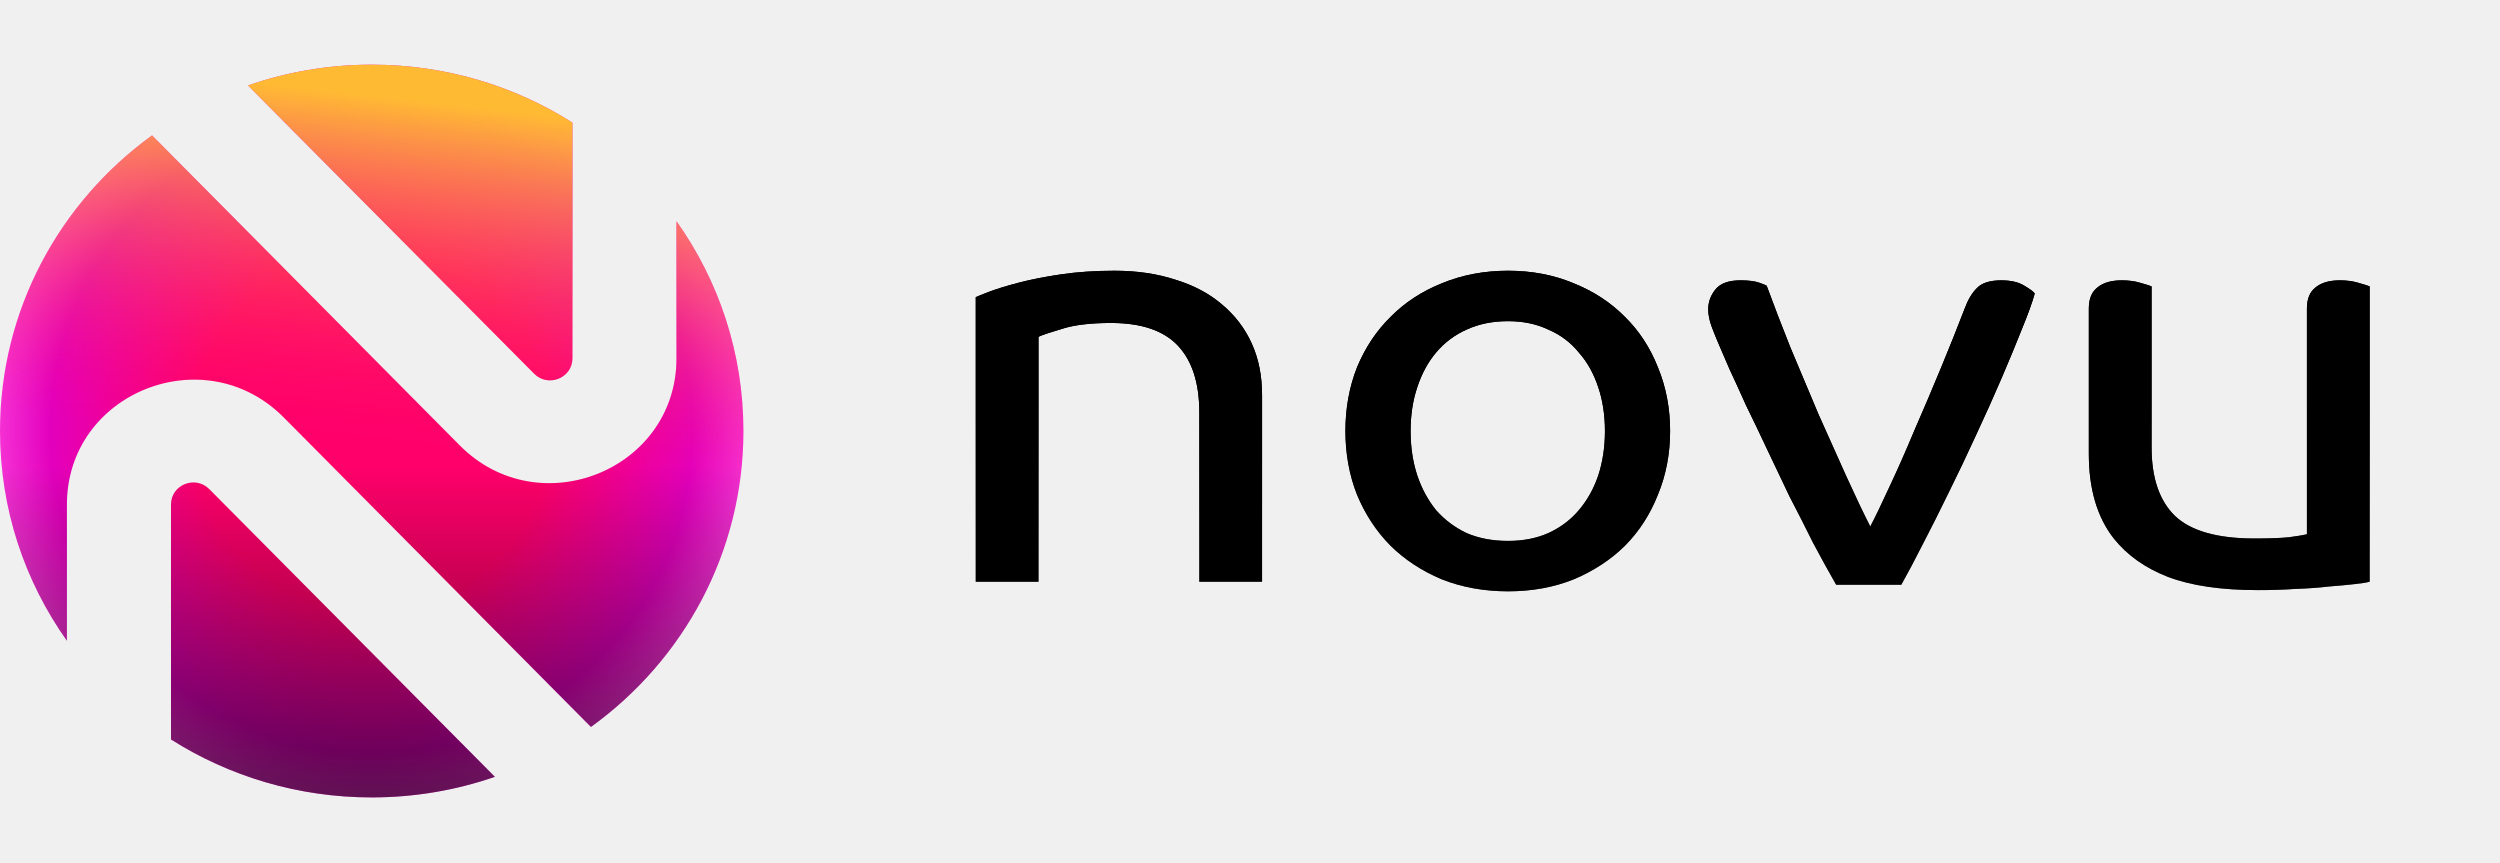
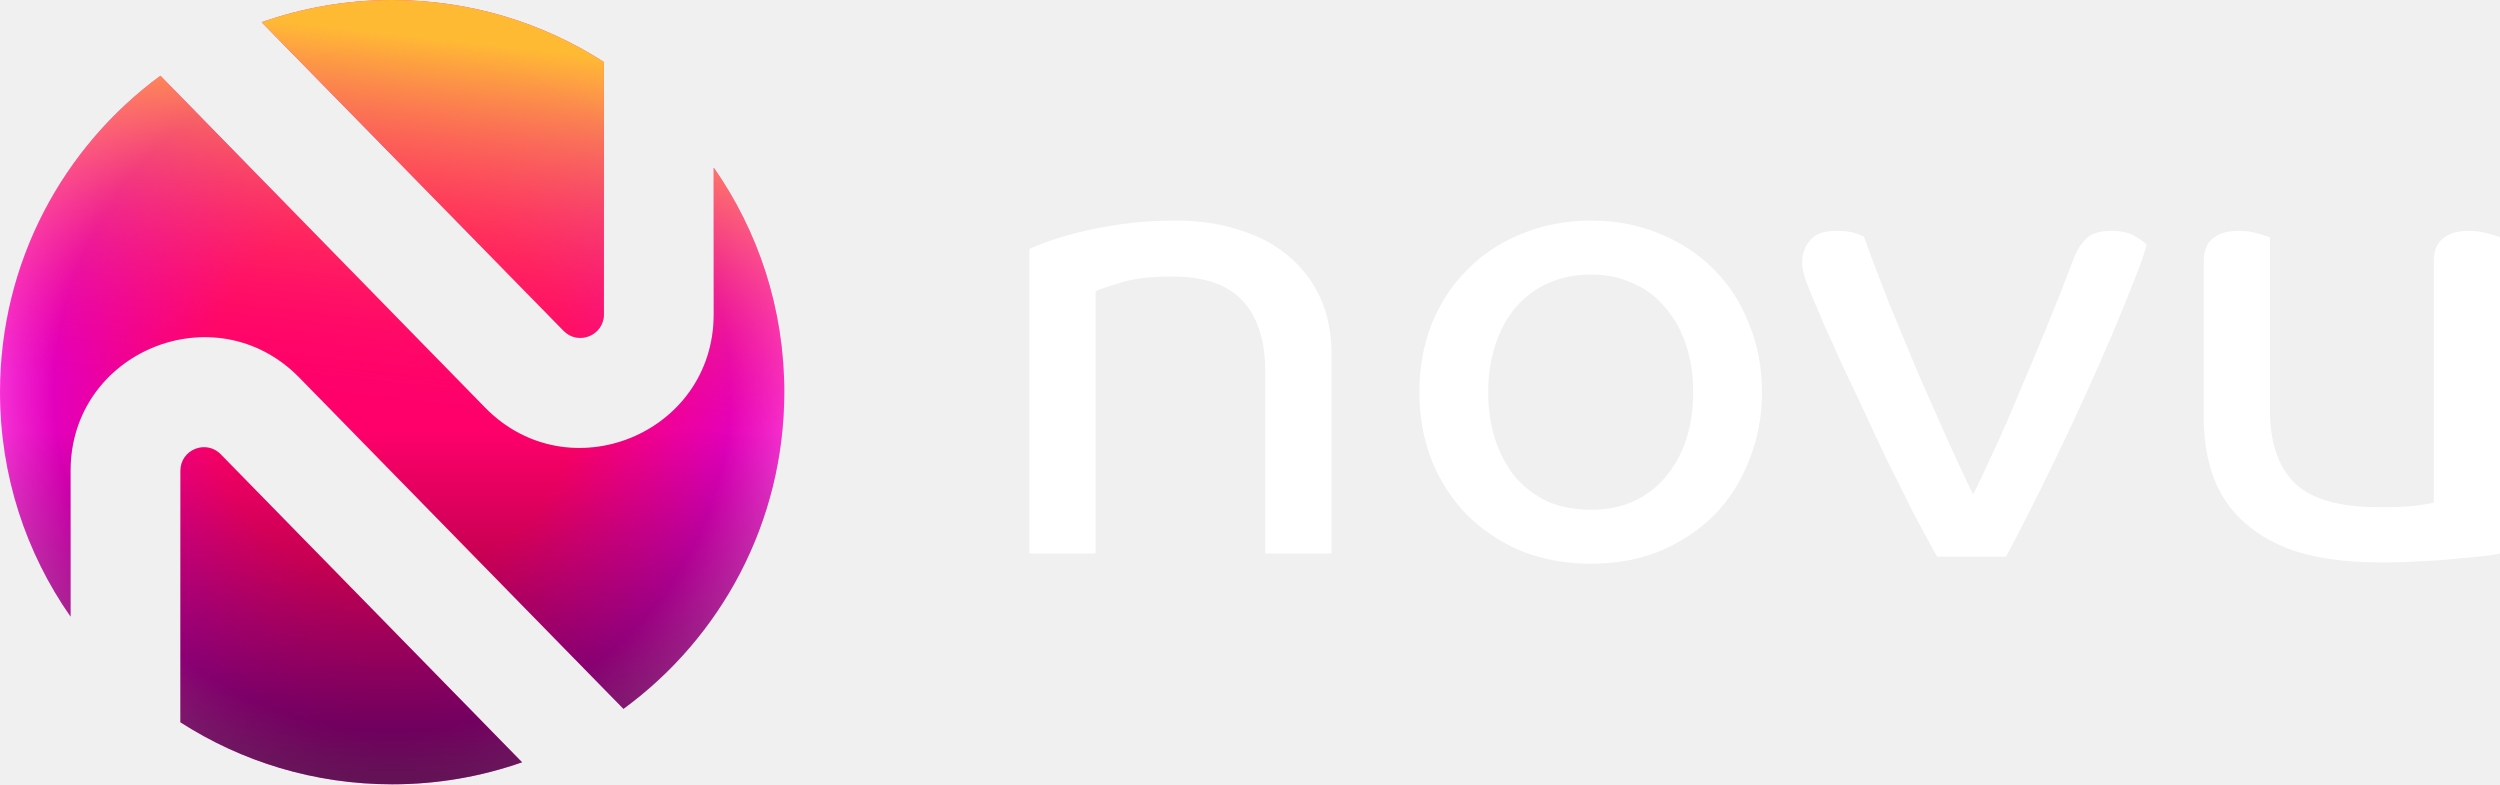
- <svg xmlns="http://www.w3.org/2000/svg" width="116" height="40" viewBox="0 0 116 40" fill="none">
-   <g clip-path="url(#clip0_22015_27517)">
-     <path d="M55.648 26.992V19.137C55.648 17.781 55.319 16.75 54.659 16.044C53.999 15.339 52.963 14.986 51.55 14.986C50.589 14.986 49.825 15.079 49.26 15.264C48.695 15.432 48.337 15.552 48.186 15.627V26.992H45.274V13.788C45.35 13.751 45.557 13.667 45.896 13.537C46.236 13.408 46.688 13.268 47.253 13.12C47.819 12.971 48.478 12.841 49.232 12.73C49.986 12.618 50.815 12.562 51.719 12.562C52.756 12.562 53.698 12.702 54.546 12.98C55.394 13.24 56.11 13.621 56.694 14.122C57.297 14.624 57.759 15.227 58.079 15.933C58.4 16.639 58.56 17.437 58.56 18.329V26.992H55.648Z" fill="black" />
-     <path d="M55.648 26.992V19.137C55.648 17.781 55.319 16.75 54.659 16.044C53.999 15.339 52.963 14.986 51.55 14.986C50.589 14.986 49.825 15.079 49.26 15.264C48.695 15.432 48.337 15.552 48.186 15.627V26.992H45.274V13.788C45.35 13.751 45.557 13.667 45.896 13.537C46.236 13.408 46.688 13.268 47.253 13.12C47.819 12.971 48.478 12.841 49.232 12.73C49.986 12.618 50.815 12.562 51.719 12.562C52.756 12.562 53.698 12.702 54.546 12.98C55.394 13.24 56.11 13.621 56.694 14.122C57.297 14.624 57.759 15.227 58.079 15.933C58.4 16.639 58.56 17.437 58.56 18.329V26.992H55.648Z" fill="url(#paint0_linear_22015_27517)" />
-     <path d="M77.493 20C77.493 21.058 77.305 22.043 76.928 22.953C76.57 23.863 76.061 24.652 75.401 25.32C74.742 25.97 73.95 26.49 73.027 26.88C72.104 27.252 71.086 27.438 69.974 27.438C68.862 27.438 67.835 27.252 66.893 26.88C65.97 26.49 65.178 25.97 64.519 25.32C63.859 24.652 63.341 23.863 62.964 22.953C62.606 22.043 62.427 21.058 62.427 20C62.427 18.942 62.606 17.957 62.964 17.047C63.341 16.137 63.859 15.357 64.519 14.707C65.178 14.039 65.97 13.519 66.893 13.148C67.835 12.758 68.862 12.562 69.974 12.562C71.086 12.562 72.104 12.758 73.027 13.148C73.95 13.519 74.742 14.039 75.401 14.707C76.061 15.357 76.57 16.137 76.928 17.047C77.305 17.957 77.493 18.942 77.493 20ZM74.469 20C74.469 19.257 74.365 18.579 74.158 17.966C73.95 17.335 73.649 16.797 73.253 16.351C72.876 15.887 72.405 15.534 71.84 15.292C71.293 15.032 70.671 14.902 69.974 14.902C69.258 14.902 68.617 15.032 68.052 15.292C67.505 15.534 67.034 15.887 66.639 16.351C66.262 16.797 65.97 17.335 65.762 17.966C65.555 18.579 65.452 19.257 65.452 20C65.452 20.743 65.555 21.43 65.762 22.061C65.97 22.674 66.262 23.213 66.639 23.677C67.034 24.123 67.505 24.476 68.052 24.735C68.617 24.977 69.258 25.098 69.974 25.098C70.671 25.098 71.293 24.977 71.84 24.735C72.405 24.476 72.876 24.123 73.253 23.677C73.649 23.213 73.95 22.674 74.158 22.061C74.365 21.43 74.469 20.743 74.469 20Z" fill="black" />
-     <path d="M77.493 20C77.493 21.058 77.305 22.043 76.928 22.953C76.57 23.863 76.061 24.652 75.401 25.32C74.742 25.97 73.95 26.49 73.027 26.88C72.104 27.252 71.086 27.438 69.974 27.438C68.862 27.438 67.835 27.252 66.893 26.88C65.97 26.49 65.178 25.97 64.519 25.32C63.859 24.652 63.341 23.863 62.964 22.953C62.606 22.043 62.427 21.058 62.427 20C62.427 18.942 62.606 17.957 62.964 17.047C63.341 16.137 63.859 15.357 64.519 14.707C65.178 14.039 65.97 13.519 66.893 13.148C67.835 12.758 68.862 12.562 69.974 12.562C71.086 12.562 72.104 12.758 73.027 13.148C73.95 13.519 74.742 14.039 75.401 14.707C76.061 15.357 76.57 16.137 76.928 17.047C77.305 17.957 77.493 18.942 77.493 20ZM74.469 20C74.469 19.257 74.365 18.579 74.158 17.966C73.95 17.335 73.649 16.797 73.253 16.351C72.876 15.887 72.405 15.534 71.84 15.292C71.293 15.032 70.671 14.902 69.974 14.902C69.258 14.902 68.617 15.032 68.052 15.292C67.505 15.534 67.034 15.887 66.639 16.351C66.262 16.797 65.97 17.335 65.762 17.966C65.555 18.579 65.452 19.257 65.452 20C65.452 20.743 65.555 21.43 65.762 22.061C65.97 22.674 66.262 23.213 66.639 23.677C67.034 24.123 67.505 24.476 68.052 24.735C68.617 24.977 69.258 25.098 69.974 25.098C70.671 25.098 71.293 24.977 71.84 24.735C72.405 24.476 72.876 24.123 73.253 23.677C73.649 23.213 73.95 22.674 74.158 22.061C74.365 21.43 74.469 20.743 74.469 20Z" fill="url(#paint1_linear_22015_27517)" />
-     <path d="M94.412 13.621C94.299 14.029 94.101 14.577 93.818 15.264C93.554 15.933 93.243 16.685 92.885 17.52C92.527 18.356 92.131 19.238 91.698 20.167C91.283 21.077 90.859 21.968 90.426 22.841C90.011 23.695 89.606 24.503 89.21 25.264C88.834 26.007 88.504 26.629 88.221 27.131H85.197C84.857 26.536 84.499 25.887 84.123 25.181C83.764 24.456 83.397 23.732 83.02 23.008C82.662 22.265 82.314 21.532 81.974 20.807C81.635 20.083 81.315 19.415 81.013 18.802C80.731 18.17 80.476 17.613 80.25 17.131C80.043 16.648 79.882 16.276 79.769 16.016C79.656 15.756 79.543 15.478 79.43 15.181C79.317 14.883 79.261 14.605 79.261 14.345C79.261 14.011 79.374 13.704 79.6 13.426C79.826 13.147 80.212 13.008 80.759 13.008C81.136 13.008 81.428 13.045 81.635 13.119C81.842 13.194 81.955 13.24 81.974 13.258C82.295 14.131 82.662 15.088 83.077 16.128C83.51 17.168 83.944 18.198 84.377 19.22C84.829 20.223 85.263 21.188 85.677 22.117C86.092 23.027 86.459 23.797 86.78 24.429C87.006 24.002 87.298 23.398 87.656 22.618C88.033 21.82 88.419 20.947 88.815 20C89.229 19.052 89.644 18.078 90.059 17.075C90.473 16.072 90.841 15.153 91.161 14.317C91.312 13.909 91.5 13.593 91.726 13.37C91.952 13.129 92.329 13.008 92.857 13.008C93.309 13.008 93.667 13.091 93.931 13.258C94.214 13.426 94.374 13.546 94.412 13.621Z" fill="black" />
-     <path d="M94.412 13.621C94.299 14.029 94.101 14.577 93.818 15.264C93.554 15.933 93.243 16.685 92.885 17.52C92.527 18.356 92.131 19.238 91.698 20.167C91.283 21.077 90.859 21.968 90.426 22.841C90.011 23.695 89.606 24.503 89.21 25.264C88.834 26.007 88.504 26.629 88.221 27.131H85.197C84.857 26.536 84.499 25.887 84.123 25.181C83.764 24.456 83.397 23.732 83.02 23.008C82.662 22.265 82.314 21.532 81.974 20.807C81.635 20.083 81.315 19.415 81.013 18.802C80.731 18.17 80.476 17.613 80.25 17.131C80.043 16.648 79.882 16.276 79.769 16.016C79.656 15.756 79.543 15.478 79.43 15.181C79.317 14.883 79.261 14.605 79.261 14.345C79.261 14.011 79.374 13.704 79.6 13.426C79.826 13.147 80.212 13.008 80.759 13.008C81.136 13.008 81.428 13.045 81.635 13.119C81.842 13.194 81.955 13.24 81.974 13.258C82.295 14.131 82.662 15.088 83.077 16.128C83.51 17.168 83.944 18.198 84.377 19.22C84.829 20.223 85.263 21.188 85.677 22.117C86.092 23.027 86.459 23.797 86.78 24.429C87.006 24.002 87.298 23.398 87.656 22.618C88.033 21.82 88.419 20.947 88.815 20C89.229 19.052 89.644 18.078 90.059 17.075C90.473 16.072 90.841 15.153 91.161 14.317C91.312 13.909 91.5 13.593 91.726 13.37C91.952 13.129 92.329 13.008 92.857 13.008C93.309 13.008 93.667 13.091 93.931 13.258C94.214 13.426 94.374 13.546 94.412 13.621Z" fill="url(#paint2_linear_22015_27517)" />
-     <path d="M107.041 14.317C107.041 13.871 107.173 13.546 107.436 13.342C107.7 13.119 108.077 13.008 108.567 13.008C108.887 13.008 109.17 13.045 109.415 13.119C109.679 13.194 109.858 13.249 109.952 13.286V26.991C109.82 27.029 109.585 27.066 109.245 27.103C108.925 27.14 108.529 27.177 108.058 27.214C107.587 27.27 107.069 27.307 106.504 27.326C105.938 27.363 105.364 27.381 104.779 27.381C103.064 27.381 101.67 27.177 100.596 26.769C99.541 26.36 98.702 25.766 98.08 24.986C97.308 24.002 96.921 22.692 96.921 21.058V14.317C96.921 13.871 97.053 13.546 97.317 13.342C97.581 13.119 97.958 13.008 98.448 13.008C98.768 13.008 99.051 13.045 99.296 13.119C99.559 13.194 99.739 13.249 99.833 13.286V20.752C99.833 22.163 100.191 23.222 100.907 23.927C101.642 24.633 102.876 24.986 104.61 24.986C105.269 24.986 105.797 24.967 106.193 24.93C106.607 24.874 106.89 24.828 107.041 24.791V14.317Z" fill="black" />
-     <path d="M107.041 14.317C107.041 13.871 107.173 13.546 107.436 13.342C107.7 13.119 108.077 13.008 108.567 13.008C108.887 13.008 109.17 13.045 109.415 13.119C109.679 13.194 109.858 13.249 109.952 13.286V26.991C109.82 27.029 109.585 27.066 109.245 27.103C108.925 27.14 108.529 27.177 108.058 27.214C107.587 27.27 107.069 27.307 106.504 27.326C105.938 27.363 105.364 27.381 104.779 27.381C103.064 27.381 101.67 27.177 100.596 26.769C99.541 26.36 98.702 25.766 98.08 24.986C97.308 24.002 96.921 22.692 96.921 21.058V14.317C96.921 13.871 97.053 13.546 97.317 13.342C97.581 13.119 97.958 13.008 98.448 13.008C98.768 13.008 99.051 13.045 99.296 13.119C99.559 13.194 99.739 13.249 99.833 13.286V20.752C99.833 22.163 100.191 23.222 100.907 23.927C101.642 24.633 102.876 24.986 104.61 24.986C105.269 24.986 105.797 24.967 106.193 24.93C106.607 24.874 106.89 24.828 107.041 24.791V14.317Z" fill="url(#paint3_linear_22015_27517)" />
-     <path fill-rule="evenodd" clip-rule="evenodd" d="M26.561 16.627C26.561 17.541 25.435 17.994 24.786 17.341L11.508 3.964C13.303 3.34 15.235 3 17.247 3C20.678 3 23.875 3.987 26.561 5.689V16.627ZM31.39 10.267V16.627C31.39 21.807 25.01 24.372 21.335 20.669L7.055 6.284C2.777 9.378 0 14.369 0 20C0 23.62 1.148 26.976 3.105 29.733V23.407C3.105 18.227 9.485 15.662 13.16 19.364L27.42 33.73C31.709 30.637 34.495 25.639 34.495 20C34.495 16.38 33.347 13.024 31.39 10.267ZM9.708 22.693L22.962 36.045C21.173 36.663 19.25 37 17.247 37C13.817 37 10.62 36.013 7.934 34.311V23.407C7.934 22.493 9.06 22.04 9.708 22.693Z" fill="url(#paint4_radial_22015_27517)" />
-     <path fill-rule="evenodd" clip-rule="evenodd" d="M26.561 16.627C26.561 17.541 25.435 17.994 24.786 17.341L11.508 3.964C13.303 3.34 15.235 3 17.247 3C20.678 3 23.875 3.987 26.561 5.689V16.627ZM31.39 10.267V16.627C31.39 21.807 25.01 24.372 21.335 20.669L7.055 6.284C2.777 9.378 0 14.369 0 20C0 23.62 1.148 26.976 3.105 29.733V23.407C3.105 18.227 9.485 15.662 13.16 19.364L27.42 33.73C31.709 30.637 34.495 25.639 34.495 20C34.495 16.38 33.347 13.024 31.39 10.267ZM9.708 22.693L22.962 36.045C21.173 36.663 19.25 37 17.247 37C13.817 37 10.62 36.013 7.934 34.311V23.407C7.934 22.493 9.06 22.04 9.708 22.693Z" fill="url(#paint5_linear_22015_27517)" />
-     <path fill-rule="evenodd" clip-rule="evenodd" d="M26.561 16.627C26.561 17.541 25.435 17.994 24.786 17.341L11.508 3.964C13.303 3.34 15.235 3 17.247 3C20.678 3 23.875 3.987 26.561 5.689V16.627ZM31.39 10.267V16.627C31.39 21.807 25.01 24.372 21.335 20.669L7.055 6.284C2.777 9.378 0 14.369 0 20C0 23.62 1.148 26.976 3.105 29.733V23.407C3.105 18.227 9.485 15.662 13.16 19.364L27.42 33.73C31.709 30.637 34.495 25.639 34.495 20C34.495 16.38 33.347 13.024 31.39 10.267ZM9.708 22.693L22.962 36.045C21.173 36.663 19.25 37 17.247 37C13.817 37 10.62 36.013 7.934 34.311V23.407C7.934 22.493 9.06 22.04 9.708 22.693Z" fill="url(#paint6_linear_22015_27517)" />
-   </g>
+ <svg xmlns="http://www.w3.org/2000/svg" width="102" height="32" viewBox="0 0 102 32" fill="none">
+   <path d="M51.624 22.581V15.187C51.624 13.911 51.318 12.941 50.706 12.277C50.094 11.613 49.133 11.281 47.821 11.281C46.93 11.281 46.222 11.368 45.697 11.543C45.173 11.7 44.841 11.814 44.701 11.884V22.581H42V10.154C42.07 10.119 42.262 10.04 42.577 9.918C42.892 9.795 43.311 9.664 43.836 9.524C44.36 9.385 44.972 9.262 45.671 9.157C46.37 9.052 47.14 9 47.979 9C48.94 9 49.814 9.131 50.601 9.393C51.388 9.638 52.052 9.996 52.594 10.468C53.153 10.94 53.581 11.508 53.879 12.172C54.176 12.836 54.325 13.588 54.325 14.427V22.581H51.624Z" fill="white" />
+   <path d="M71.889 16C71.889 16.996 71.714 17.923 71.364 18.779C71.032 19.636 70.56 20.378 69.948 21.008C69.336 21.619 68.602 22.109 67.745 22.476C66.889 22.825 65.945 23 64.913 23C63.882 23 62.929 22.825 62.055 22.476C61.199 22.109 60.464 21.619 59.852 21.008C59.241 20.378 58.76 19.636 58.41 18.779C58.078 17.923 57.912 16.996 57.912 16C57.912 15.004 58.078 14.077 58.41 13.221C58.76 12.364 59.241 11.63 59.852 11.019C60.464 10.389 61.199 9.9 62.055 9.551C62.929 9.184 63.882 9 64.913 9C65.945 9 66.889 9.184 67.745 9.551C68.602 9.9 69.336 10.389 69.948 11.019C70.56 11.63 71.032 12.364 71.364 13.221C71.714 14.077 71.889 15.004 71.889 16ZM69.083 16C69.083 15.301 68.987 14.663 68.794 14.086C68.602 13.492 68.322 12.985 67.955 12.566C67.606 12.129 67.168 11.796 66.644 11.569C66.137 11.325 65.56 11.202 64.913 11.202C64.249 11.202 63.655 11.325 63.13 11.569C62.623 11.796 62.186 12.129 61.819 12.566C61.469 12.985 61.199 13.492 61.006 14.086C60.814 14.663 60.718 15.301 60.718 16C60.718 16.699 60.814 17.346 61.006 17.94C61.199 18.517 61.469 19.024 61.819 19.461C62.186 19.88 62.623 20.212 63.13 20.457C63.655 20.684 64.249 20.798 64.913 20.798C65.56 20.798 66.137 20.684 66.644 20.457C67.168 20.212 67.606 19.88 67.955 19.461C68.322 19.024 68.602 18.517 68.794 17.94C68.987 17.346 69.083 16.699 69.083 16Z" fill="white" />
+   <path d="M87.583 9.996C87.479 10.381 87.295 10.896 87.033 11.543C86.788 12.172 86.5 12.88 86.167 13.667C85.835 14.453 85.468 15.283 85.066 16.157C84.681 17.014 84.288 17.853 83.886 18.674C83.501 19.478 83.126 20.238 82.758 20.955C82.409 21.654 82.103 22.24 81.841 22.712H79.035C78.72 22.152 78.388 21.541 78.038 20.876C77.706 20.195 77.365 19.513 77.016 18.831C76.684 18.132 76.36 17.442 76.046 16.76C75.731 16.079 75.434 15.449 75.154 14.873C74.892 14.278 74.656 13.754 74.446 13.3C74.254 12.845 74.105 12.496 74 12.251C73.895 12.006 73.79 11.744 73.686 11.464C73.581 11.185 73.528 10.923 73.528 10.678C73.528 10.363 73.633 10.075 73.843 9.813C74.053 9.551 74.411 9.419 74.918 9.419C75.268 9.419 75.539 9.454 75.731 9.524C75.923 9.594 76.028 9.638 76.046 9.655C76.343 10.477 76.684 11.377 77.068 12.356C77.47 13.335 77.872 14.305 78.275 15.266C78.694 16.21 79.096 17.119 79.481 17.992C79.865 18.849 80.206 19.574 80.503 20.169C80.713 19.767 80.984 19.198 81.316 18.464C81.666 17.713 82.024 16.891 82.391 16C82.776 15.109 83.161 14.191 83.545 13.247C83.93 12.303 84.271 11.438 84.568 10.652C84.708 10.267 84.882 9.97 85.092 9.76C85.302 9.533 85.652 9.419 86.141 9.419C86.561 9.419 86.893 9.498 87.138 9.655C87.4 9.813 87.549 9.926 87.583 9.996Z" fill="white" />
+   <path d="M99.299 10.652C99.299 10.232 99.421 9.926 99.666 9.734C99.911 9.524 100.261 9.419 100.715 9.419C101.012 9.419 101.275 9.454 101.502 9.524C101.747 9.594 101.913 9.647 102 9.682V22.581C101.878 22.616 101.659 22.65 101.344 22.685C101.047 22.72 100.68 22.755 100.243 22.79C99.806 22.843 99.325 22.878 98.801 22.895C98.276 22.93 97.743 22.948 97.201 22.948C95.611 22.948 94.317 22.755 93.32 22.371C92.341 21.986 91.564 21.427 90.987 20.693C90.27 19.767 89.912 18.534 89.912 16.996V10.652C89.912 10.232 90.034 9.926 90.279 9.734C90.523 9.524 90.873 9.419 91.328 9.419C91.625 9.419 91.887 9.454 92.114 9.524C92.359 9.594 92.525 9.647 92.612 9.682V16.708C92.612 18.036 92.945 19.032 93.609 19.697C94.291 20.361 95.436 20.693 97.044 20.693C97.656 20.693 98.145 20.675 98.512 20.64C98.897 20.588 99.159 20.544 99.299 20.509V10.652Z" fill="white" />
+   <path fill-rule="evenodd" clip-rule="evenodd" d="M24.64 12.826C24.64 13.686 23.596 14.112 22.994 13.497L10.676 0.907C12.341 0.32 14.133 0 16 0C19.183 0 22.148 0.929 24.64 2.531V12.826ZM29.12 6.84V12.826C29.12 17.701 23.201 20.115 19.792 16.63L6.545 3.091C2.576 6.003 0 10.701 0 16C0 19.407 1.065 22.565 2.88 25.16V19.206C2.88 14.331 8.799 11.917 12.208 15.402L25.437 28.922C29.416 26.011 32 21.308 32 16C32 12.593 30.935 9.435 29.12 6.84ZM9.006 18.535L21.301 31.101C19.642 31.683 17.858 32 16 32C12.818 32 9.852 31.071 7.36 29.469V19.206C7.36 18.346 8.405 17.92 9.006 18.535Z" fill="url(#paint0_radial_22078_9645)" />
+   <path fill-rule="evenodd" clip-rule="evenodd" d="M24.64 12.826C24.64 13.686 23.596 14.112 22.994 13.497L10.676 0.907C12.341 0.32 14.133 0 16 0C19.183 0 22.148 0.929 24.64 2.531V12.826ZM29.12 6.84V12.826C29.12 17.701 23.201 20.115 19.792 16.63L6.545 3.091C2.576 6.003 0 10.701 0 16C0 19.407 1.065 22.565 2.88 25.16V19.206C2.88 14.331 8.799 11.917 12.208 15.402L25.437 28.922C29.416 26.011 32 21.308 32 16C32 12.593 30.935 9.435 29.12 6.84ZM9.006 18.535L21.301 31.101C19.642 31.683 17.858 32 16 32C12.818 32 9.852 31.071 7.36 29.469V19.206C7.36 18.346 8.405 17.92 9.006 18.535Z" fill="url(#paint1_linear_22078_9645)" />
+   <path fill-rule="evenodd" clip-rule="evenodd" d="M24.64 12.826C24.64 13.686 23.596 14.112 22.994 13.497L10.676 0.907C12.341 0.32 14.133 0 16 0C19.183 0 22.148 0.929 24.64 2.531V12.826ZM29.12 6.84V12.826C29.12 17.701 23.201 20.115 19.792 16.63L6.545 3.091C2.576 6.003 0 10.701 0 16C0 19.407 1.065 22.565 2.88 25.16V19.206C2.88 14.331 8.799 11.917 12.208 15.402L25.437 28.922C29.416 26.011 32 21.308 32 16C32 12.593 30.935 9.435 29.12 6.84ZM9.006 18.535L21.301 31.101C19.642 31.683 17.858 32 16 32C12.818 32 9.852 31.071 7.36 29.469V19.206C7.36 18.346 8.405 17.92 9.006 18.535Z" fill="url(#paint2_linear_22078_9645)" />
  <defs>
-     <linearGradient id="paint0_linear_22015_27517" x1="77.613" y1="12.562" x2="77.613" y2="27.437" gradientUnits="userSpaceOnUse">
-       <stop offset="0.416" />
-       <stop offset="0.921" stop-opacity="0.6" />
-     </linearGradient>
-     <linearGradient id="paint1_linear_22015_27517" x1="77.613" y1="12.562" x2="77.613" y2="27.437" gradientUnits="userSpaceOnUse">
-       <stop offset="0.416" />
-       <stop offset="0.921" stop-opacity="0.6" />
-     </linearGradient>
-     <linearGradient id="paint2_linear_22015_27517" x1="77.613" y1="12.562" x2="77.613" y2="27.437" gradientUnits="userSpaceOnUse">
-       <stop offset="0.416" />
-       <stop offset="0.921" stop-opacity="0.6" />
-     </linearGradient>
-     <linearGradient id="paint3_linear_22015_27517" x1="77.613" y1="12.562" x2="77.613" y2="27.437" gradientUnits="userSpaceOnUse">
-       <stop offset="0.416" />
-       <stop offset="0.921" stop-opacity="0.6" />
-     </linearGradient>
-     <radialGradient id="paint4_radial_22015_27517" cx="0" cy="0" r="1" gradientUnits="userSpaceOnUse" gradientTransform="translate(17.2474 20) rotate(135.414) scale(24.2172 24.2147)">
+     <radialGradient id="paint0_radial_22078_9645" cx="0" cy="0" r="1" gradientUnits="userSpaceOnUse" gradientTransform="translate(16 16) rotate(135) scale(22.6274 22.6274)">
      <stop offset="0.34" stop-color="#FF006A" />
      <stop offset="0.613" stop-color="#E300BD" />
      <stop offset="0.767" stop-color="#FF4CE1" />
    </radialGradient>
-     <linearGradient id="paint5_linear_22015_27517" x1="21.272" y1="1.867" x2="17.361" y2="37.013" gradientUnits="userSpaceOnUse">
+     <linearGradient id="paint1_linear_22078_9645" x1="19.733" y1="-1.067" x2="16" y2="32" gradientUnits="userSpaceOnUse">
      <stop offset="0.085" stop-color="#FFBA33" />
      <stop offset="0.553" stop-color="#FF006A" stop-opacity="0" />
    </linearGradient>
-     <linearGradient id="paint6_linear_22015_27517" x1="17.247" y1="3" x2="17.247" y2="37" gradientUnits="userSpaceOnUse">
+     <linearGradient id="paint2_linear_22078_9645" x1="16" y1="0" x2="16" y2="32" gradientUnits="userSpaceOnUse">
      <stop offset="0.547" stop-opacity="0" />
      <stop offset="1" stop-opacity="0.6" />
    </linearGradient>
-     <clipPath id="clip0_22015_27517">
-       <rect width="110" height="34" fill="white" transform="translate(0 3)" />
-     </clipPath>
  </defs>
</svg>
